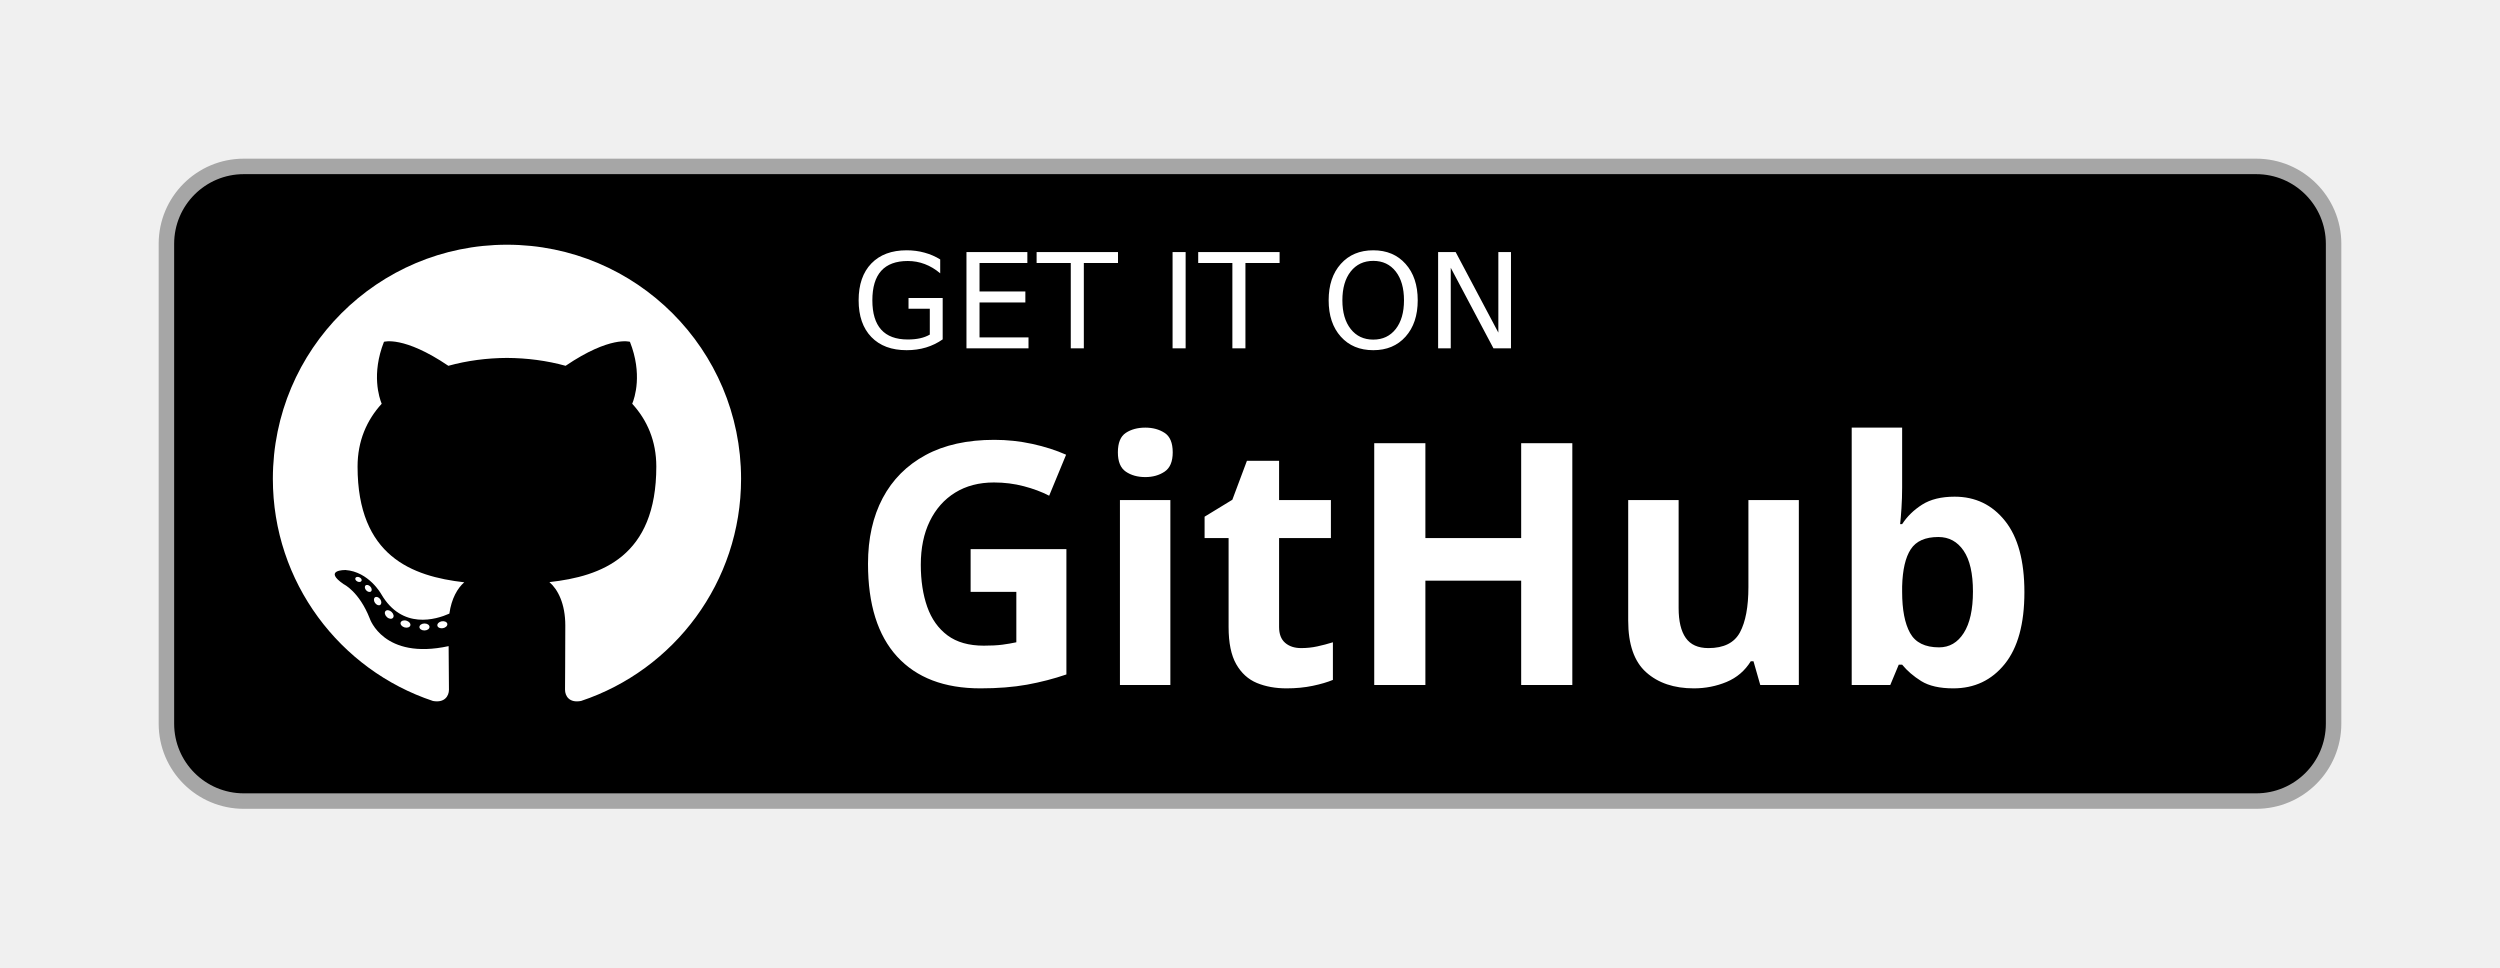
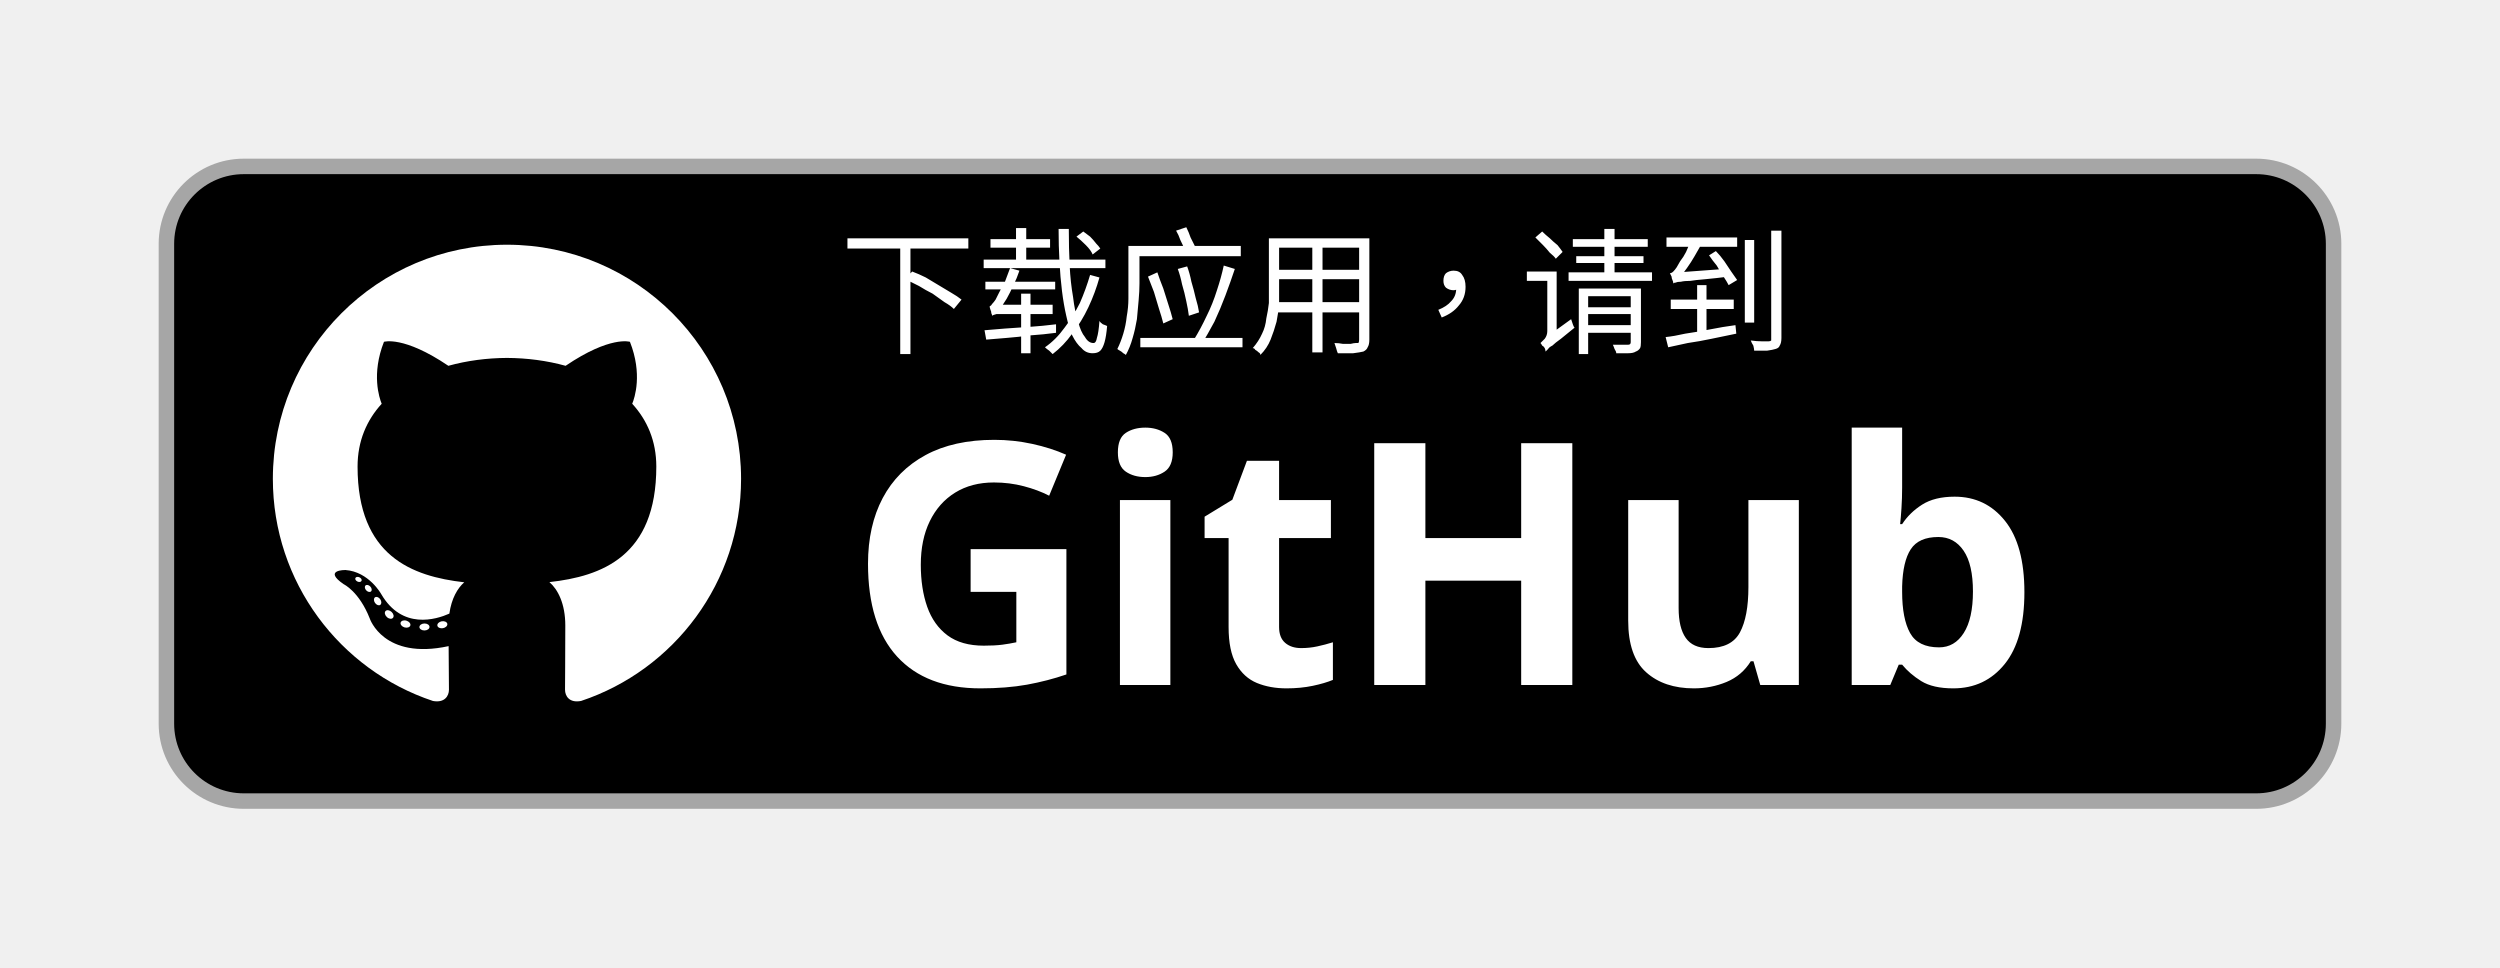
<svg xmlns="http://www.w3.org/2000/svg" width="646" height="250" id="svg8502" version="1.1">
  <defs id="defs8504" />
  <g id="layer1" transform="translate(-289,-312.3622)">
    <rect style="color:#000000;display:inline;overflow:visible;visibility:visible;fill:#000000;fill-opacity:1;fill-rule:nonzero;stroke:#a6a6a6;stroke-width:4;stroke-miterlimit:4;stroke-dasharray:none;stroke-opacity:1;marker:none;enable-background:accumulate" id="rect3007" width="560" height="164" x="332" y="355.362" rx="20" ry="20" />
-     <text id="text3013" y="402.367" x="508.951" style="color:#000000;font-style:normal;font-variant:normal;font-weight:normal;font-stretch:normal;font-size:12.395px;line-height:100%;font-family:'DejaVu Sans';-inkscape-font-specification:'DejaVu Sans';letter-spacing:0px;word-spacing:0px;display:inline;overflow:visible;visibility:visible;fill:#ffffff;fill-opacity:1;fill-rule:nonzero;stroke:none;stroke-width:1px;marker:none;enable-background:accumulate" xml:space="preserve">
-       <tspan y="402.367" x="508.951" id="tspan3015" style="font-style:normal;font-variant:normal;font-weight:normal;font-stretch:normal;font-size:34.125px;font-family:'DejaVu Sans';-inkscape-font-specification:'DejaVu Sans'">GET IT ON</tspan>
-     </text>
+     <g id="text3013" transform="translate(312.4,341.6) scale(2.2)">
+       <path id="text3013-path" fill="white" d="M88.9 15.9L88.9 14.7L103.1 14.7L103.1 15.9L88.9 15.9ZM95.1 28.3L95.1 15.7L96.3 15.7L96.3 28.3L95.1 28.3ZM95.7 19.5L95.7 19.5L96.5 18.6Q97.3 18.9 98.1 19.3Q98.9 19.8 99.6 20.2Q100.4 20.7 101.1 21.1Q101.8 21.5 102.3 21.9L102.3 21.9L101.4 23Q101.0 22.6 100.3 22.2Q99.6 21.7 98.9 21.2Q98.1 20.8 97.3 20.3Q96.5 19.9 95.7 19.5ZM115.8 14.5L115.8 14.5L116.6 13.9Q117.0 14.2 117.4 14.5Q117.8 14.9 118.1 15.3Q118.4 15.6 118.6 15.9L118.6 15.9L117.7 16.6Q117.5 16.1 116.9 15.5Q116.3 14.9 115.8 14.5ZM104.9 18.2L104.9 17.2L119.2 17.2L119.2 18.2L104.9 18.2ZM105.7 15.8L105.7 14.8L112.7 14.8L112.7 15.8L105.7 15.8ZM108.7 17.7L108.7 13.5L109.9 13.5L109.9 17.7L108.7 17.7ZM113.7 13.6L113.7 13.6L114.9 13.6Q114.9 15.9 115.0 17.9Q115.1 19.9 115.4 21.6Q115.6 23.3 116.0 24.5Q116.3 25.7 116.8 26.3Q117.2 27.0 117.8 27.0L117.8 27.0Q118.1 27.0 118.2 26.4Q118.4 25.8 118.5 24.4L118.5 24.4Q118.6 24.6 118.9 24.8Q119.2 24.9 119.4 25.0L119.4 25.0Q119.3 26.2 119.1 26.9Q118.9 27.6 118.6 27.9Q118.3 28.2 117.7 28.2L117.7 28.2Q116.9 28.2 116.4 27.6Q115.8 27.1 115.3 26.1Q114.9 25.2 114.6 23.8Q114.3 22.5 114.1 20.9Q113.9 19.3 113.8 17.4Q113.7 15.6 113.7 13.6ZM117.4 19.0L117.4 19.0L118.5 19.3Q118.0 21.1 117.2 22.8Q116.4 24.5 115.3 25.9Q114.3 27.3 113.0 28.3L113.0 28.3Q112.8 28.1 112.6 27.9Q112.3 27.7 112.1 27.5L112.1 27.5Q113.4 26.6 114.4 25.2Q115.4 23.9 116.2 22.3Q116.9 20.7 117.4 19.0ZM105.1 20.7L105.1 19.8L113.3 19.8L113.3 20.7L105.1 20.7ZM109.3 28.2L109.3 21.2L110.4 21.2L110.4 28.2L109.3 28.2ZM105.9 23.8L105.9 23.8Q105.9 23.7 105.8 23.5Q105.8 23.3 105.7 23.1Q105.6 22.8 105.6 22.7L105.6 22.7Q105.8 22.6 105.9 22.4Q106.1 22.2 106.3 21.9L106.3 21.9Q106.4 21.7 106.7 21.1Q107.0 20.5 107.4 19.8Q107.7 19.0 108.0 18.2L108.0 18.2L109.1 18.5Q108.8 19.4 108.4 20.2Q108.0 21.1 107.6 21.8Q107.1 22.6 106.7 23.2L106.7 23.2L106.7 23.2Q106.7 23.2 106.6 23.3Q106.4 23.3 106.3 23.4Q106.2 23.5 106.0 23.6Q105.9 23.7 105.9 23.8ZM105.9 23.8L105.9 23.8L105.9 22.9L106.6 22.5L113.0 22.5L113.0 23.6L107.2 23.6Q106.7 23.6 106.4 23.6Q106.0 23.7 105.9 23.8ZM105.2 26.6L105.0 25.5Q106.0 25.4 107.4 25.3Q108.8 25.2 110.3 25.1Q111.8 25.0 113.4 24.8L113.4 24.8L113.4 25.8Q111.9 26.0 110.4 26.1Q108.9 26.3 107.6 26.4Q106.2 26.5 105.2 26.6L105.2 26.6ZM122.5 16.8L122.5 15.6L135.1 15.6L135.1 16.8L122.5 16.8ZM121.9 20.0L121.9 15.6L123.2 15.6L123.2 20.0Q123.2 20.9 123.1 22.0Q123.0 23.1 122.9 24.2Q122.7 25.4 122.4 26.4Q122.1 27.5 121.6 28.4L121.6 28.4Q121.5 28.3 121.3 28.2Q121.1 28.0 120.9 27.9Q120.7 27.8 120.6 27.7L120.6 27.7Q121.0 26.9 121.3 25.9Q121.6 24.9 121.7 23.9Q121.9 22.8 121.9 21.8Q121.9 20.8 121.9 20.0L121.9 20.0ZM127.5 13.8L127.5 13.8L128.7 13.4Q129.0 14.0 129.2 14.6Q129.5 15.2 129.7 15.6L129.7 15.6L128.5 16.0Q128.3 15.5 128.0 14.9Q127.8 14.3 127.5 13.8ZM124.2 19.2L124.2 19.2L125.3 18.7Q125.6 19.6 126.0 20.6Q126.3 21.6 126.6 22.5Q126.9 23.4 127.1 24.2L127.1 24.2L126.0 24.7Q125.8 23.9 125.5 23.0Q125.2 22.0 124.9 21.0Q124.5 20.0 124.2 19.2ZM127.7 18.3L127.7 18.3L128.8 18.0Q129.1 18.8 129.3 19.8Q129.6 20.8 129.8 21.7Q130.1 22.7 130.2 23.4L130.2 23.4L129.0 23.8Q128.9 23.0 128.7 22.1Q128.5 21.1 128.2 20.1Q128.0 19.1 127.7 18.3ZM133.1 17.9L133.1 17.9L134.4 18.3Q133.9 19.8 133.3 21.4Q132.7 23.0 132.0 24.5Q131.2 26.0 130.4 27.3L130.4 27.3Q130.2 27.2 130.0 26.9Q129.8 26.7 129.6 26.6L129.6 26.6Q130.4 25.3 131.1 23.8Q131.8 22.4 132.3 20.8Q132.8 19.3 133.1 17.9ZM123.3 27.5L123.3 26.4L135.3 26.4L135.3 27.5L123.3 27.5ZM139.1 15.8L139.1 14.7L149.5 14.7L149.5 15.8L139.1 15.8ZM139.1 19.5L139.1 18.4L149.5 18.4L149.5 19.5L139.1 19.5ZM139.0 23.4L139.0 22.2L149.5 22.2L149.5 23.4L139.0 23.4ZM138.4 20.5L138.4 14.7L139.6 14.7L139.6 20.5Q139.6 21.4 139.6 22.4Q139.5 23.5 139.3 24.5Q139.0 25.6 138.6 26.6Q138.2 27.6 137.4 28.4L137.4 28.4Q137.4 28.2 137.2 28.1Q137.0 27.9 136.8 27.8Q136.7 27.6 136.5 27.6L136.5 27.6Q137.2 26.8 137.6 25.9Q138.0 25.1 138.1 24.1Q138.3 23.2 138.4 22.3Q138.4 21.3 138.4 20.5L138.4 20.5ZM149.0 26.6L149.0 14.7L150.2 14.7L150.2 26.6Q150.2 27.2 150.0 27.5Q149.9 27.8 149.5 28.0L149.5 28.0Q149.1 28.1 148.3 28.2Q147.6 28.2 146.5 28.2L146.5 28.2Q146.4 28.0 146.3 27.6Q146.2 27.3 146.1 27.0L146.1 27.0Q146.6 27.0 147.1 27.1Q147.7 27.1 148.0 27.1Q148.4 27.0 148.6 27.0L148.6 27.0Q148.8 27.0 148.9 27.0Q149.0 26.9 149.0 26.6L149.0 26.6ZM143.5 28.1L143.5 15.1L144.7 15.1L144.7 28.1L143.5 28.1ZM158.7 24.0L158.7 24.0L158.3 23.1Q159.3 22.7 159.8 22.1Q160.4 21.5 160.4 20.6L160.4 20.6L160.1 19.2L160.9 20.5Q160.8 20.7 160.5 20.7Q160.3 20.8 160.1 20.8L160.1 20.8Q159.6 20.8 159.2 20.5Q158.9 20.2 158.9 19.7L158.9 19.7Q158.9 19.1 159.2 18.8Q159.6 18.5 160.1 18.5L160.1 18.5Q160.8 18.5 161.1 19.0Q161.5 19.5 161.5 20.4L161.5 20.4Q161.5 21.7 160.7 22.6Q160.0 23.5 158.7 24.0ZM169.7 14.6L169.7 14.6L170.5 13.9Q170.9 14.3 171.4 14.7Q171.8 15.1 172.3 15.5Q172.7 16.0 172.9 16.3L172.9 16.3L172.1 17.1Q171.9 16.8 171.4 16.4Q171.0 15.9 170.6 15.5Q170.1 15.0 169.7 14.6ZM170.9 28.0L170.9 28.0L170.7 26.9L171.0 26.3L173.9 24.2Q174.0 24.5 174.1 24.8Q174.2 25.1 174.3 25.2L174.3 25.2Q173.3 26.0 172.7 26.5Q172.0 27.0 171.7 27.3Q171.3 27.5 171.2 27.7Q171.0 27.9 170.9 28.0ZM168.7 19.7L168.7 18.6L171.8 18.6L171.8 19.7L168.7 19.7ZM170.9 28.0L170.9 28.0Q170.9 27.8 170.8 27.6Q170.7 27.4 170.5 27.3Q170.4 27.1 170.3 27.0L170.3 27.0Q170.5 26.8 170.8 26.5Q171.1 26.1 171.1 25.6L171.1 25.6L171.1 18.6L172.2 18.6L172.2 26.6Q172.2 26.6 172.0 26.8Q171.8 26.9 171.6 27.1Q171.3 27.4 171.1 27.6Q170.9 27.8 170.9 28.0ZM175.6 23.6L175.6 22.8L181.2 22.8L181.2 23.6L175.6 23.6ZM174.1 15.7L174.1 14.8L182.9 14.8L182.9 15.7L174.1 15.7ZM174.5 17.6L174.5 16.8L182.4 16.8L182.4 17.6L174.5 17.6ZM173.6 19.7L173.6 18.7L183.4 18.7L183.4 19.7L173.6 19.7ZM175.6 25.8L175.6 24.9L181.3 24.9L181.3 25.8L175.6 25.8ZM174.8 28.3L174.8 20.6L181.3 20.6L181.3 21.5L175.9 21.5L175.9 28.3L174.8 28.3ZM180.9 26.9L180.9 20.6L182.1 20.6L182.1 26.9Q182.1 27.4 182.0 27.6Q181.8 27.9 181.5 28.0L181.5 28.0Q181.2 28.2 180.6 28.2Q180.0 28.2 179.2 28.2L179.2 28.2Q179.2 28.0 179.0 27.7Q178.9 27.4 178.8 27.2L178.8 27.2Q179.4 27.2 180.0 27.2Q180.5 27.2 180.6 27.2L180.6 27.2Q180.9 27.2 180.9 26.9L180.9 26.9ZM177.8 19.0L177.8 13.6L179.0 13.6L179.0 19.0L177.8 19.0ZM185.6 23.0L185.6 21.9L193.0 21.9L193.0 23.0L185.6 23.0ZM188.7 26.4L188.7 20.2L189.8 20.2L189.8 26.4L188.7 26.4ZM185.3 27.5L185.0 26.3Q186 26.2 187.3 25.9Q188.7 25.7 190.2 25.4Q191.7 25.1 193.2 24.9L193.2 24.9L193.3 25.9Q191.8 26.2 190.4 26.5Q189.0 26.8 187.6 27.0Q186.3 27.3 185.3 27.5L185.3 27.5ZM185.1 15.7L185.1 14.6L193.4 14.6L193.4 15.7L185.1 15.7ZM190.1 16.7L190.1 16.7L190.9 16.2Q191.4 16.7 191.9 17.4Q192.3 18.0 192.7 18.6Q193.1 19.2 193.4 19.6L193.4 19.6L192.4 20.2Q192.2 19.8 191.8 19.2Q191.4 18.6 191.0 17.9Q190.5 17.3 190.1 16.7ZM194.3 24.6L194.3 14.9L195.4 14.9L195.4 24.6L194.3 24.6ZM197.4 26.4L197.4 13.8L198.6 13.8L198.6 26.4Q198.6 27.0 198.4 27.3Q198.3 27.6 197.9 27.7L197.9 27.7Q197.6 27.8 196.9 27.9Q196.3 27.9 195.4 27.9L195.4 27.9Q195.4 27.7 195.3 27.3Q195.1 27.0 195.0 26.7L195.0 26.7Q195.7 26.8 196.3 26.8Q196.9 26.8 197.1 26.8L197.1 26.8Q197.3 26.8 197.4 26.7Q197.4 26.6 197.4 26.4L197.4 26.4ZM185.9 20.0L185.9 20.0Q185.9 19.8 185.8 19.6Q185.7 19.4 185.7 19.2Q185.6 19 185.5 18.8L185.5 18.8Q185.7 18.8 185.9 18.6Q186.1 18.4 186.3 18.1L186.3 18.1Q186.4 17.9 186.7 17.4Q187.1 16.9 187.4 16.3Q187.7 15.6 188.0 14.9L188.0 14.9L189.2 15.4Q188.8 16.1 188.4 16.8Q188 17.5 187.5 18.2Q187.1 18.8 186.6 19.3L186.6 19.3L186.6 19.4Q186.6 19.4 186.5 19.4Q186.4 19.5 186.3 19.6Q186.1 19.7 186.0 19.8Q185.9 19.9 185.9 20.0ZM185.9 20.0L185.9 20.0L185.9 19.1L186.5 18.7L191.9 18.3Q192 18.5 192.1 18.8Q192.3 19.0 192.4 19.2L192.4 19.2Q190.8 19.4 189.7 19.5Q188.5 19.6 187.9 19.7Q187.2 19.7 186.8 19.8Q186.4 19.8 186.2 19.9Q186.0 19.9 185.9 20.0Z " />
+     </g>
    <text xml:space="preserve" style="color:black;font-style:normal;font-variant:normal;font-weight:bold;font-stretch:normal;font-size:29.709px;line-height:100%;font-family:Rokkitt;-inkscape-font-specification:'Rokkitt Bold';text-align:start;letter-spacing:0px;word-spacing:0px;writing-mode:lr-tb;text-anchor:start;display:inline;overflow:visible;visibility:visible;fill:white;fill-opacity:1;fill-rule:nonzero;stroke:none;stroke-width:1px;marker:none;enable-background:accumulate" x="508.213" y="489.361" id="text5902">
      <tspan id="tspan5904" x="508.213" y="489.361" style="font-style:normal;font-variant:normal;font-weight:bold;font-stretch:normal;font-size:87.5px;line-height:100%;font-family:'Roboto Slab';-inkscape-font-specification:'Roboto Slab Bold';text-align:start;writing-mode:lr-tb;text-anchor:start;fill:white;fill-opacity:1">GitHub</tspan>
    </text>
    <g transform="matrix(1.001768,0,0,1.001768,68.77076,92.66025)" id="g5136">
      <path style="fill:white;fill-opacity:1;fill-rule:evenodd;stroke:none" d="m 350.609,282.438 c -33.348,0 -60.387,27.035 -60.387,60.387 0,26.68 17.301,49.316 41.297,57.301 3.016,0.559 4.125,-1.309 4.125,-2.906 0,-1.438 -0.055,-6.195 -0.082,-11.242 -16.801,3.652 -20.344,-7.125 -20.344,-7.125 -2.75,-6.98 -6.707,-8.836 -6.707,-8.836 -5.48,-3.746 0.414,-3.672 0.414,-3.672 6.062,0.426 9.258,6.223 9.258,6.223 5.383,9.234 14.125,6.566 17.57,5.023 0.543,-3.902 2.109,-6.57 3.836,-8.078 -13.414,-1.527 -27.516,-6.703 -27.516,-29.844 0,-6.594 2.359,-11.98 6.223,-16.207 -0.625,-1.523 -2.691,-7.664 0.586,-15.98 0,0 5.07,-1.625 16.609,6.188 4.82,-1.336 9.984,-2.008 15.117,-2.031 5.133,0.023 10.301,0.695 15.129,2.031 11.523,-7.812 16.59,-6.188 16.59,-6.188 3.285,8.316 1.219,14.457 0.59,15.98 3.871,4.227 6.215,9.613 6.215,16.207 0,23.195 -14.125,28.301 -27.574,29.797 2.168,1.875 4.098,5.551 4.098,11.184 0,8.078 -0.07,14.582 -0.07,16.57 0,1.609 1.086,3.492 4.148,2.898 23.98,-7.996 41.262,-30.621 41.262,-57.293 0,-33.352 -27.035,-60.387 -60.387,-60.387" id="path4937" />
      <path style="fill:white;fill-opacity:1;fill-rule:nonzero;stroke:none" d="m 313.094,369.141 c -0.133,0.301 -0.605,0.387 -1.035,0.184 -0.438,-0.199 -0.684,-0.605 -0.543,-0.91 0.129,-0.309 0.602,-0.391 1.039,-0.188 0.441,0.199 0.691,0.613 0.539,0.914" id="path4939" />
      <path style="fill:white;fill-opacity:1;fill-rule:nonzero;stroke:none" d="m 315.539,371.867 c -0.289,0.266 -0.852,0.145 -1.234,-0.277 -0.395,-0.422 -0.469,-0.984 -0.176,-1.258 0.297,-0.266 0.844,-0.141 1.238,0.281 0.395,0.426 0.473,0.984 0.172,1.254" id="path4941" />
      <path style="fill:white;fill-opacity:1;fill-rule:nonzero;stroke:none" d="m 317.922,375.344 c -0.371,0.258 -0.977,0.016 -1.352,-0.52 -0.371,-0.539 -0.371,-1.18 0.008,-1.438 0.375,-0.258 0.973,-0.027 1.352,0.504 0.367,0.547 0.367,1.191 -0.008,1.453" id="path4943" />
      <path style="fill:white;fill-opacity:1;fill-rule:nonzero;stroke:none" d="m 321.184,378.703 c -0.332,0.367 -1.039,0.27 -1.555,-0.23 -0.527,-0.484 -0.676,-1.176 -0.344,-1.543 0.336,-0.363 1.047,-0.262 1.566,0.23 0.523,0.488 0.684,1.184 0.332,1.543" id="path4945-3" />
      <path style="fill:white;fill-opacity:1;fill-rule:nonzero;stroke:none" d="m 325.684,380.656 c -0.148,0.473 -0.828,0.688 -1.512,0.488 -0.684,-0.207 -1.129,-0.762 -0.992,-1.242 0.145,-0.473 0.824,-0.699 1.516,-0.484 0.68,0.207 1.129,0.758 0.988,1.238" id="path4947-6" />
      <path style="fill:white;fill-opacity:1;fill-rule:nonzero;stroke:none" d="m 330.625,381.02 c 0.016,0.496 -0.562,0.91 -1.281,0.918 -0.723,0.016 -1.309,-0.387 -1.316,-0.875 0,-0.504 0.57,-0.914 1.289,-0.926 0.719,-0.016 1.309,0.387 1.309,0.883" id="path4949" />
      <path style="fill:white;fill-opacity:1;fill-rule:nonzero;stroke:none" d="m 335.223,380.234 c 0.086,0.488 -0.414,0.984 -1.125,1.117 -0.703,0.129 -1.352,-0.172 -1.441,-0.652 -0.086,-0.5 0.422,-0.996 1.121,-1.125 0.715,-0.125 1.355,0.168 1.445,0.66" id="path4951-7" />
    </g>
  </g>
</svg>
